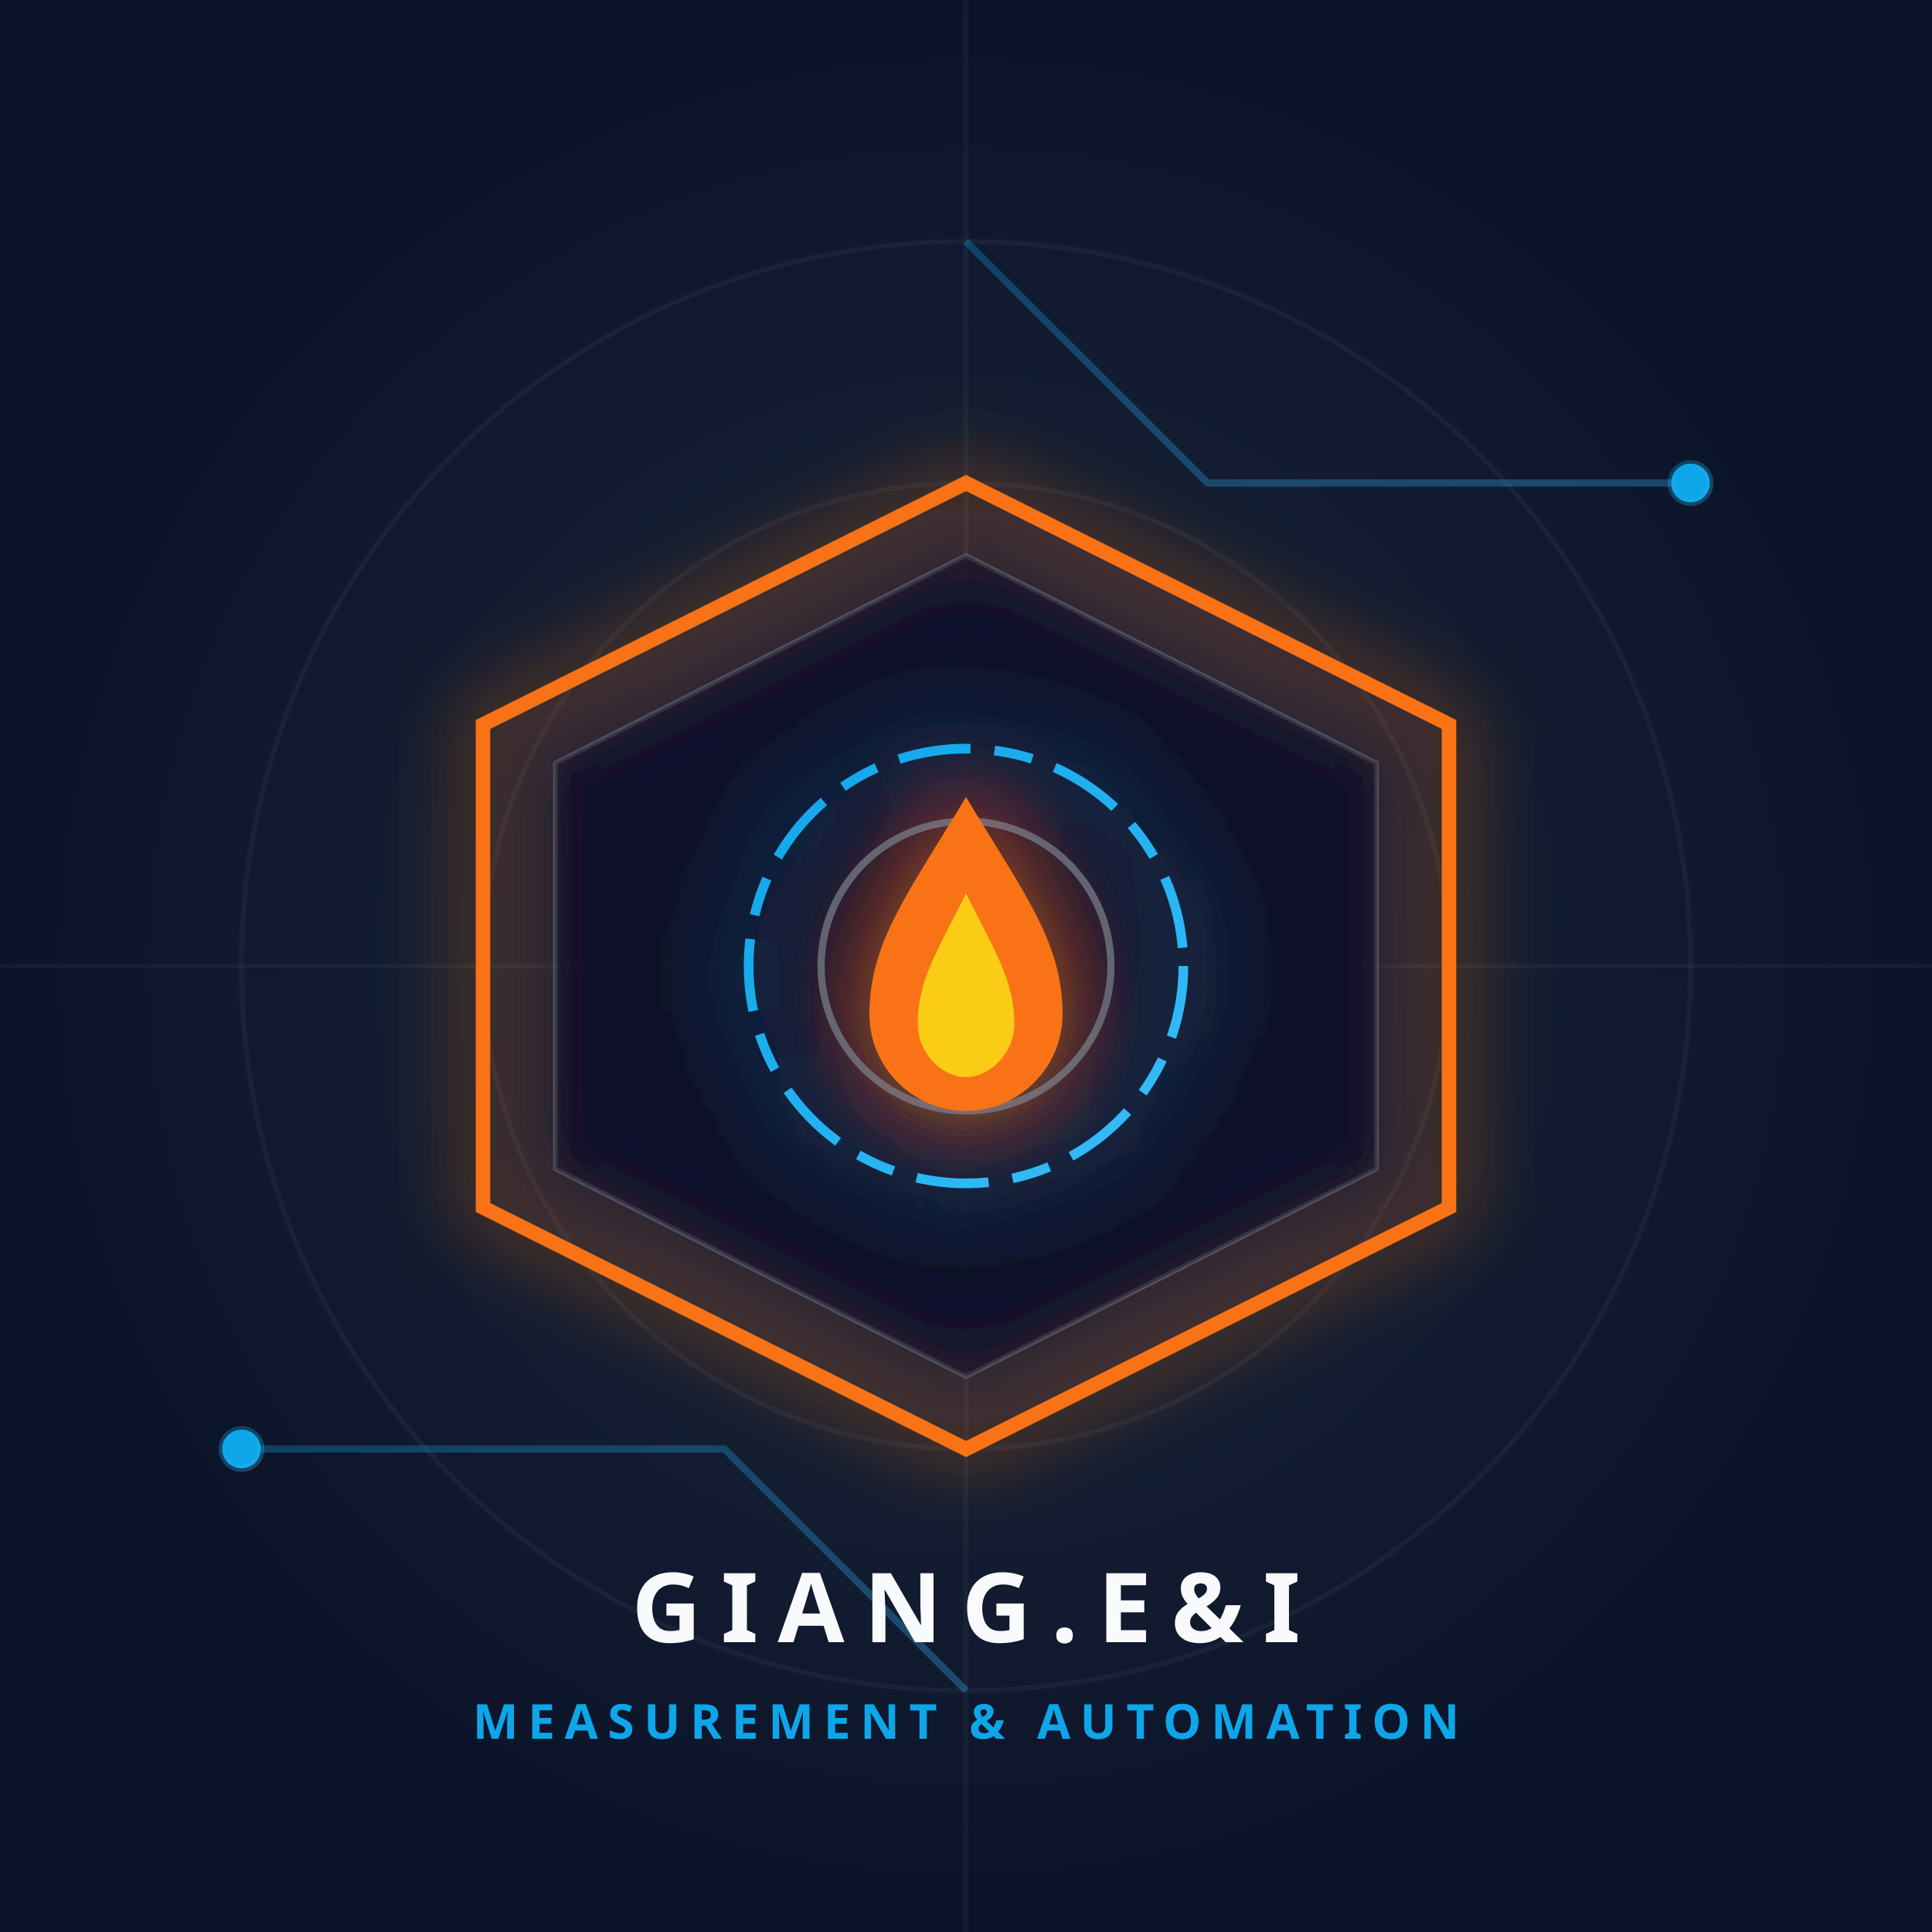
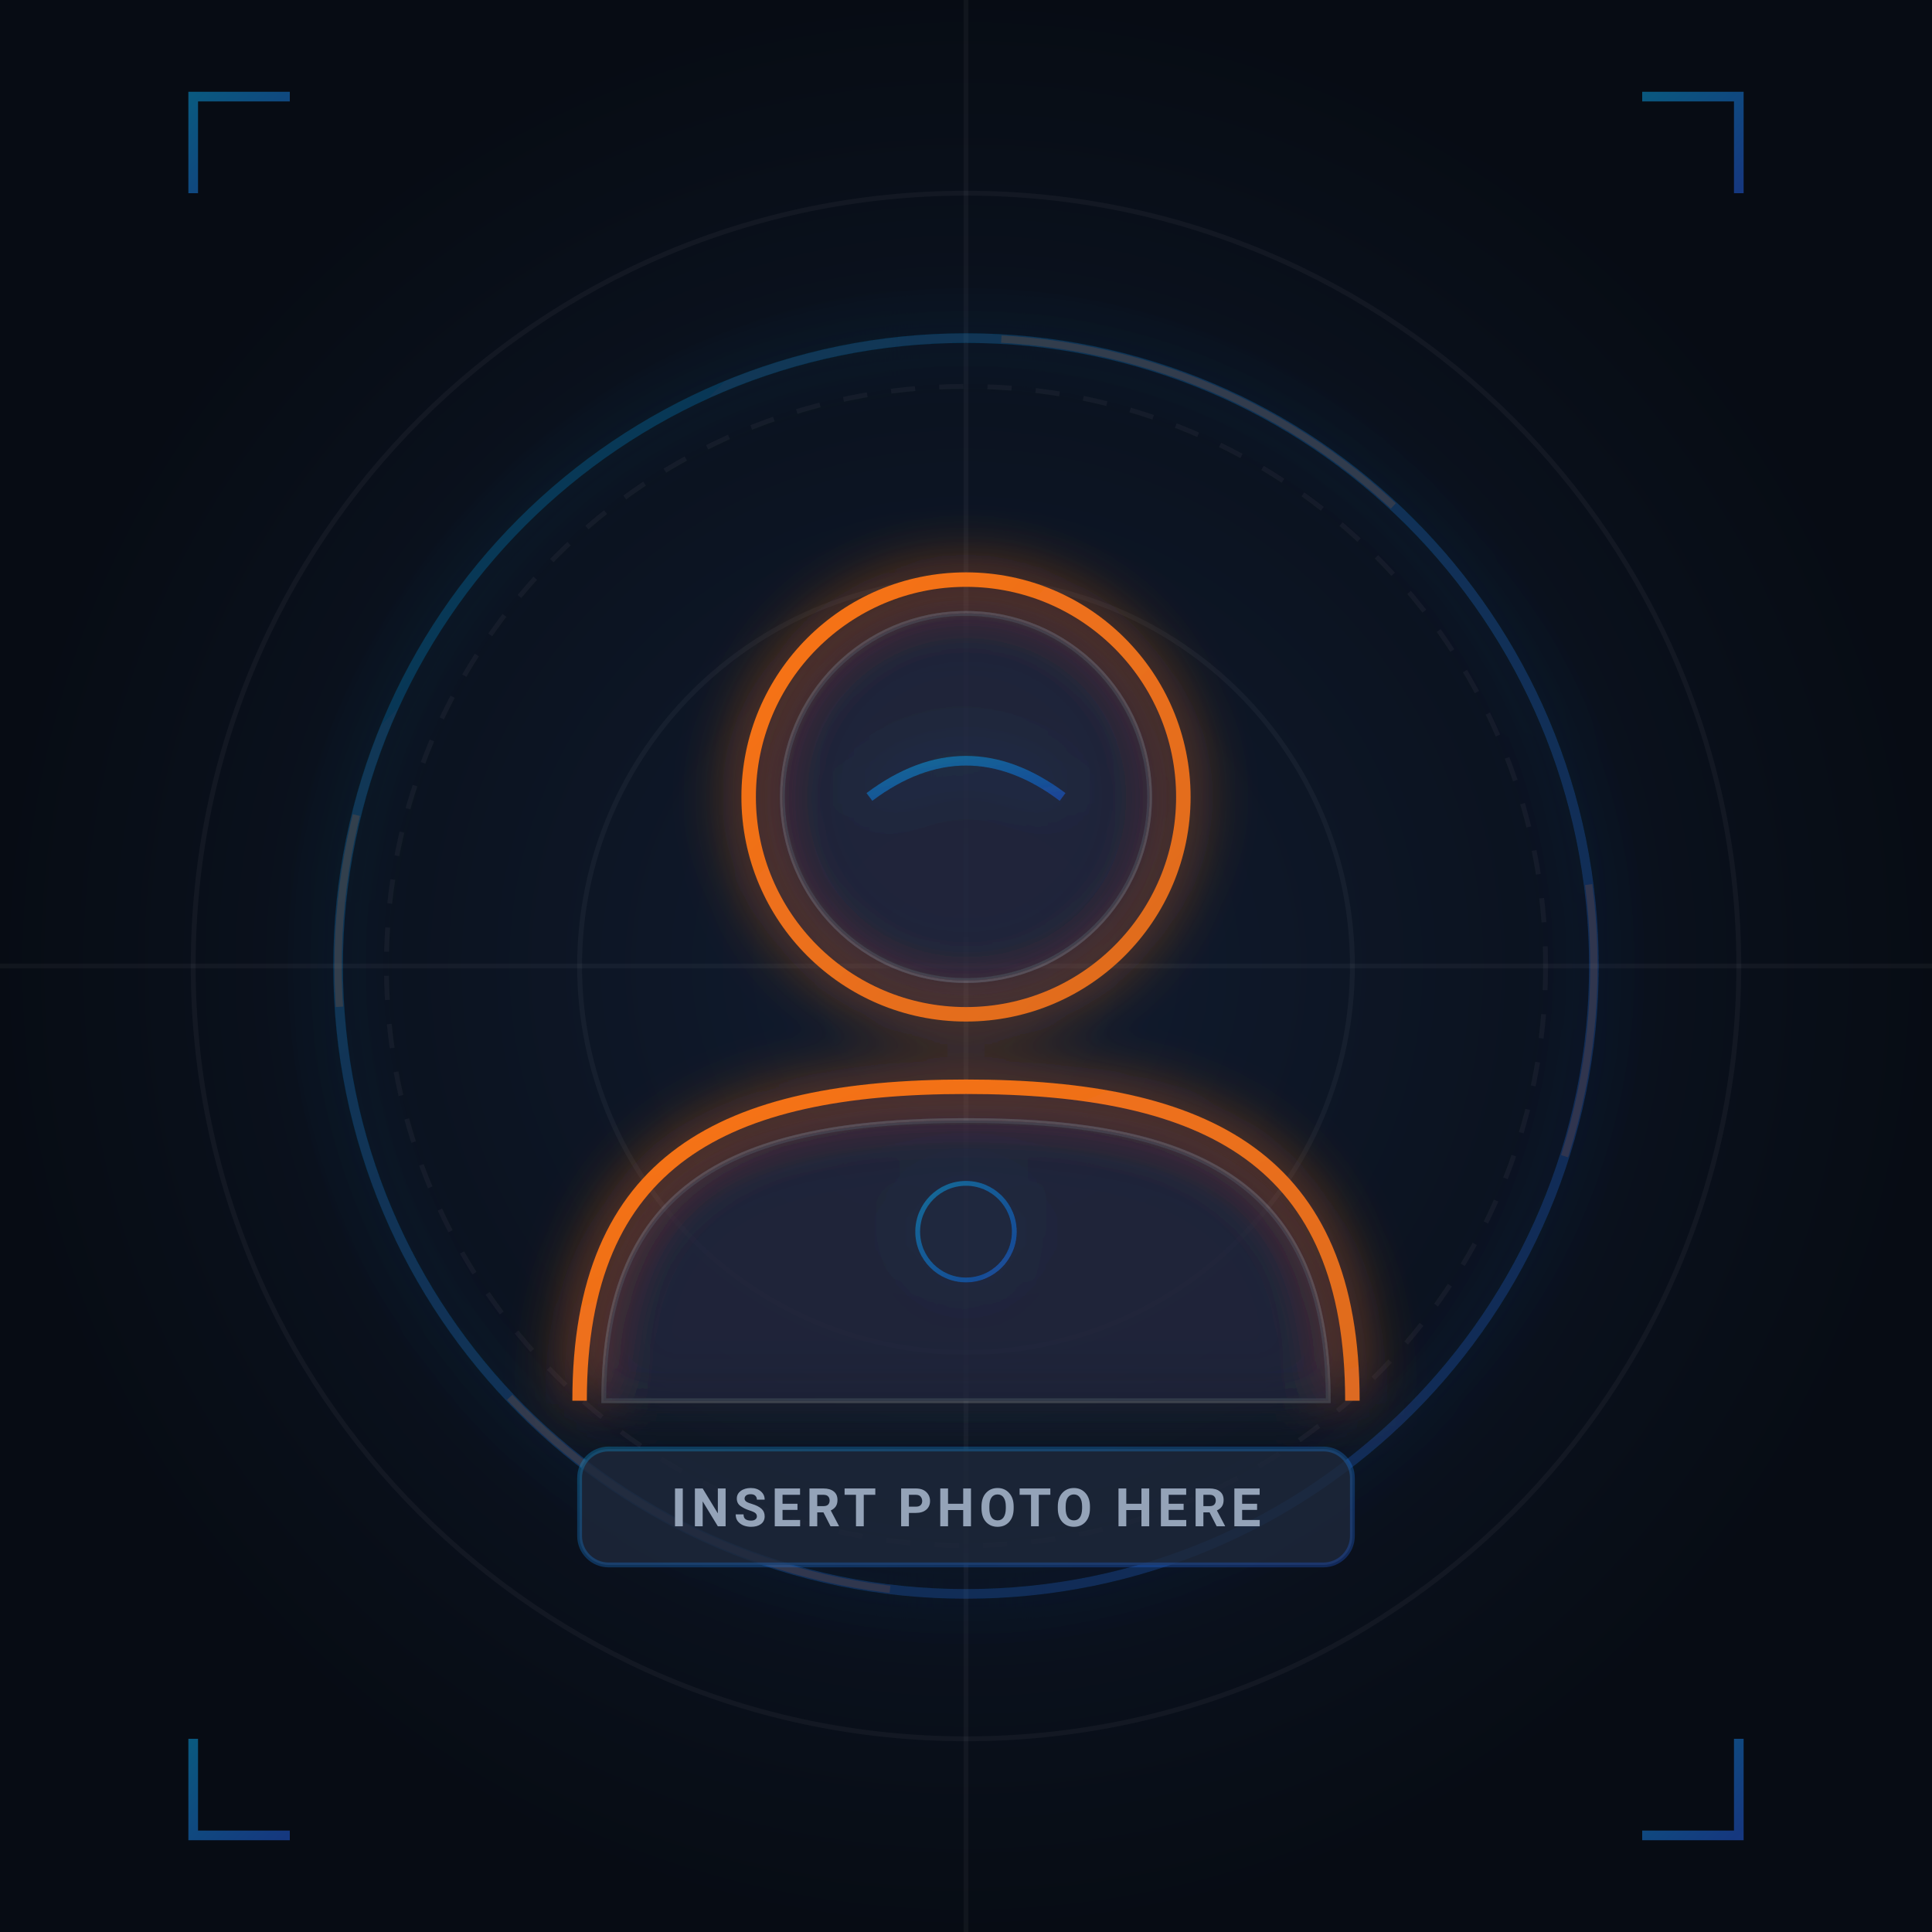
<svg xmlns="http://www.w3.org/2000/svg" viewBox="0 0 400 400" width="100%" height="100%">
  <defs>
    <radialGradient id="bg-grad" cx="50%" cy="50%" r="50%" fx="50%" fy="50%">
-       <stop offset="0%" stop-color="#1e293b" />
-       <stop offset="100%" stop-color="#0b1329" />
+       <stop offset="0%" stop-color="#111c30" />
+       <stop offset="100%" stop-color="#070c14" />
    </radialGradient>
    <linearGradient id="primary-grad" x1="0%" y1="0%" x2="100%" y2="100%">
      <stop offset="0%" stop-color="#f97316" />
-       <stop offset="100%" stop-color="#f97316" />
+       <stop offset="100%" stop-color="#dd6b20" />
    </linearGradient>
    <linearGradient id="secondary-grad" x1="0%" y1="0%" x2="100%" y2="100%">
      <stop offset="0%" stop-color="#0ea5e9" />
-       <stop offset="100%" stop-color="#38bdf8" />
+       <stop offset="100%" stop-color="#2563eb" />
    </linearGradient>
    <filter id="glow" x="-20%" y="-20%" width="140%" height="140%">
-       <feGaussianBlur stdDeviation="8" result="blur" />
+       <feGaussianBlur stdDeviation="6" result="blur" />
      <feComposite in="SourceGraphic" in2="blur" operator="over" />
    </filter>
  </defs>
  <rect width="100%" height="100%" fill="url(#bg-grad)" />
  <g stroke="#ffffff" stroke-opacity="0.04" stroke-width="1">
    <line x1="200" y1="0" x2="200" y2="400" />
    <line x1="0" y1="200" x2="400" y2="200" />
-     <circle cx="200" cy="200" r="150" fill="none" />
-     <circle cx="200" cy="200" r="100" fill="none" />
-     <circle cx="200" cy="200" r="50" fill="none" />
+     <circle cx="200" cy="200" r="160" fill="none" />
+     <circle cx="200" cy="200" r="120" fill="none" stroke-dasharray="5 5" />
+     <circle cx="200" cy="200" r="80" fill="none" />
  </g>
-   <g stroke="url(#secondary-grad)" stroke-width="1.5" stroke-opacity="0.3" fill="none">
-     <path d="M 200,50 L 250,100 L 350,100" />
-     <path d="M 200,350 L 150,300 L 50,300" />
-     <circle cx="350" cy="100" r="4" fill="#0ea5e9" />
-     <circle cx="50" cy="300" r="4" fill="#0ea5e9" />
+   <circle cx="200" cy="200" r="130" fill="none" stroke="url(#secondary-grad)" stroke-width="2" stroke-opacity="0.25" filter="url(#glow)" />
+   <circle cx="200" cy="200" r="130" fill="none" stroke="url(#primary-grad)" stroke-width="1.5" stroke-opacity="0.15" stroke-dasharray="40 180 90 90" />
+   <g stroke="url(#secondary-grad)" stroke-width="2" stroke-opacity="0.4">
+     <line x1="200" y1="60" x2="200" y2="70" />
+     <line x1="200" y1="330" x2="200" y2="340" />
+     <line x1="60" y1="200" x2="70" y2="200" />
+     <line x1="330" y1="200" x2="340" y2="200" />
  </g>
-   <g transform="translate(100, 100)" filter="url(#glow)">
-     <polygon points="100,0 200,50 200,150 100,200 0,150 0,50" fill="none" stroke="url(#primary-grad)" stroke-width="3" />
-     <polygon points="100,15 185,58 185,142 100,185 15,142 15,58" fill="rgba(16, 25, 44, 0.7)" stroke="#ffffff" stroke-opacity="0.1" stroke-width="1" />
-     <circle cx="100" cy="100" r="45" fill="none" stroke="url(#secondary-grad)" stroke-width="2" stroke-dasharray="15 5 8 5" />
-     <circle cx="100" cy="100" r="30" fill="none" stroke="#ffffff" stroke-opacity="0.3" stroke-width="1.5" />
-     <path d="M 100,65 C 112,85 120,95 120,110 C 120,121 111,130 100,130 C 89,130 80,121 80,110 C 80,95 88,85 100,65 Z" fill="url(#primary-grad)" />
-     <path d="M 100,85 C 106,97 110,103 110,112 C 110,118 105,123 100,123 C 95,123 90,118 90,112 C 90,103 94,97 100,85 Z" fill="#facc15" />
+   <g transform="translate(0, 0)" filter="url(#glow)">
+     <circle cx="200" cy="165" r="45" fill="none" stroke="url(#primary-grad)" stroke-width="3" />
+     <circle cx="200" cy="165" r="38" fill="#1e293b" fill-opacity="0.6" stroke="#ffffff" stroke-opacity="0.1" />
+     <path d="M 180,165 Q 200,150 220,165" fill="none" stroke="url(#secondary-grad)" stroke-width="2" stroke-opacity="0.5" />
+     <path d="M 120,290 C 120,240 150,225 200,225 C 250,225 280,240 280,290" fill="none" stroke="url(#primary-grad)" stroke-width="3" />
+     <path d="M 125,290 C 125,245 152,232 200,232 C 248,232 275,245 275,290 Z" fill="#1e293b" fill-opacity="0.6" stroke="#ffffff" stroke-opacity="0.1" />
+     <line x1="200" y1="235" x2="200" y2="280" stroke="url(#secondary-grad)" stroke-dasharray="4 4" stroke-opacity="0.5" />
+     <circle cx="200" cy="255" r="10" fill="none" stroke="url(#secondary-grad)" stroke-opacity="0.5" />
  </g>
-   <text x="200" y="340" text-anchor="middle" font-family="'Outfit', sans-serif" font-weight="700" font-size="20" fill="#f8fafc" letter-spacing="4">
-     GIANG.E&amp;I
+   <rect x="120" y="300" width="160" height="24" rx="6" fill="#1e293b" fill-opacity="0.8" stroke="url(#secondary-grad)" stroke-opacity="0.3" stroke-width="1" />
+   <text x="200" y="316" text-anchor="middle" font-family="-apple-system, BlinkMacSystemFont, 'Segoe UI', Roboto, sans-serif" font-weight="700" font-size="11" fill="#94a3b8" letter-spacing="1">
+     INSERT PHOTO HERE
  </text>
-   <text x="200" y="360" text-anchor="middle" font-family="'Plus Jakarta Sans', sans-serif" font-weight="600" font-size="10" fill="#0ea5e9" letter-spacing="2">
-     MEASUREMENT &amp; AUTOMATION
-   </text>
+   <path d="M 40,40 L 40,20 L 60,20" fill="none" stroke="url(#secondary-grad)" stroke-width="2" stroke-opacity="0.5" />
+   <path d="M 360,40 L 360,20 L 340,20" fill="none" stroke="url(#secondary-grad)" stroke-width="2" stroke-opacity="0.5" />
+   <path d="M 40,360 L 40,380 L 60,380" fill="none" stroke="url(#secondary-grad)" stroke-width="2" stroke-opacity="0.5" />
+   <path d="M 360,360 L 360,380 L 340,380" fill="none" stroke="url(#secondary-grad)" stroke-width="2" stroke-opacity="0.5" />
</svg>
